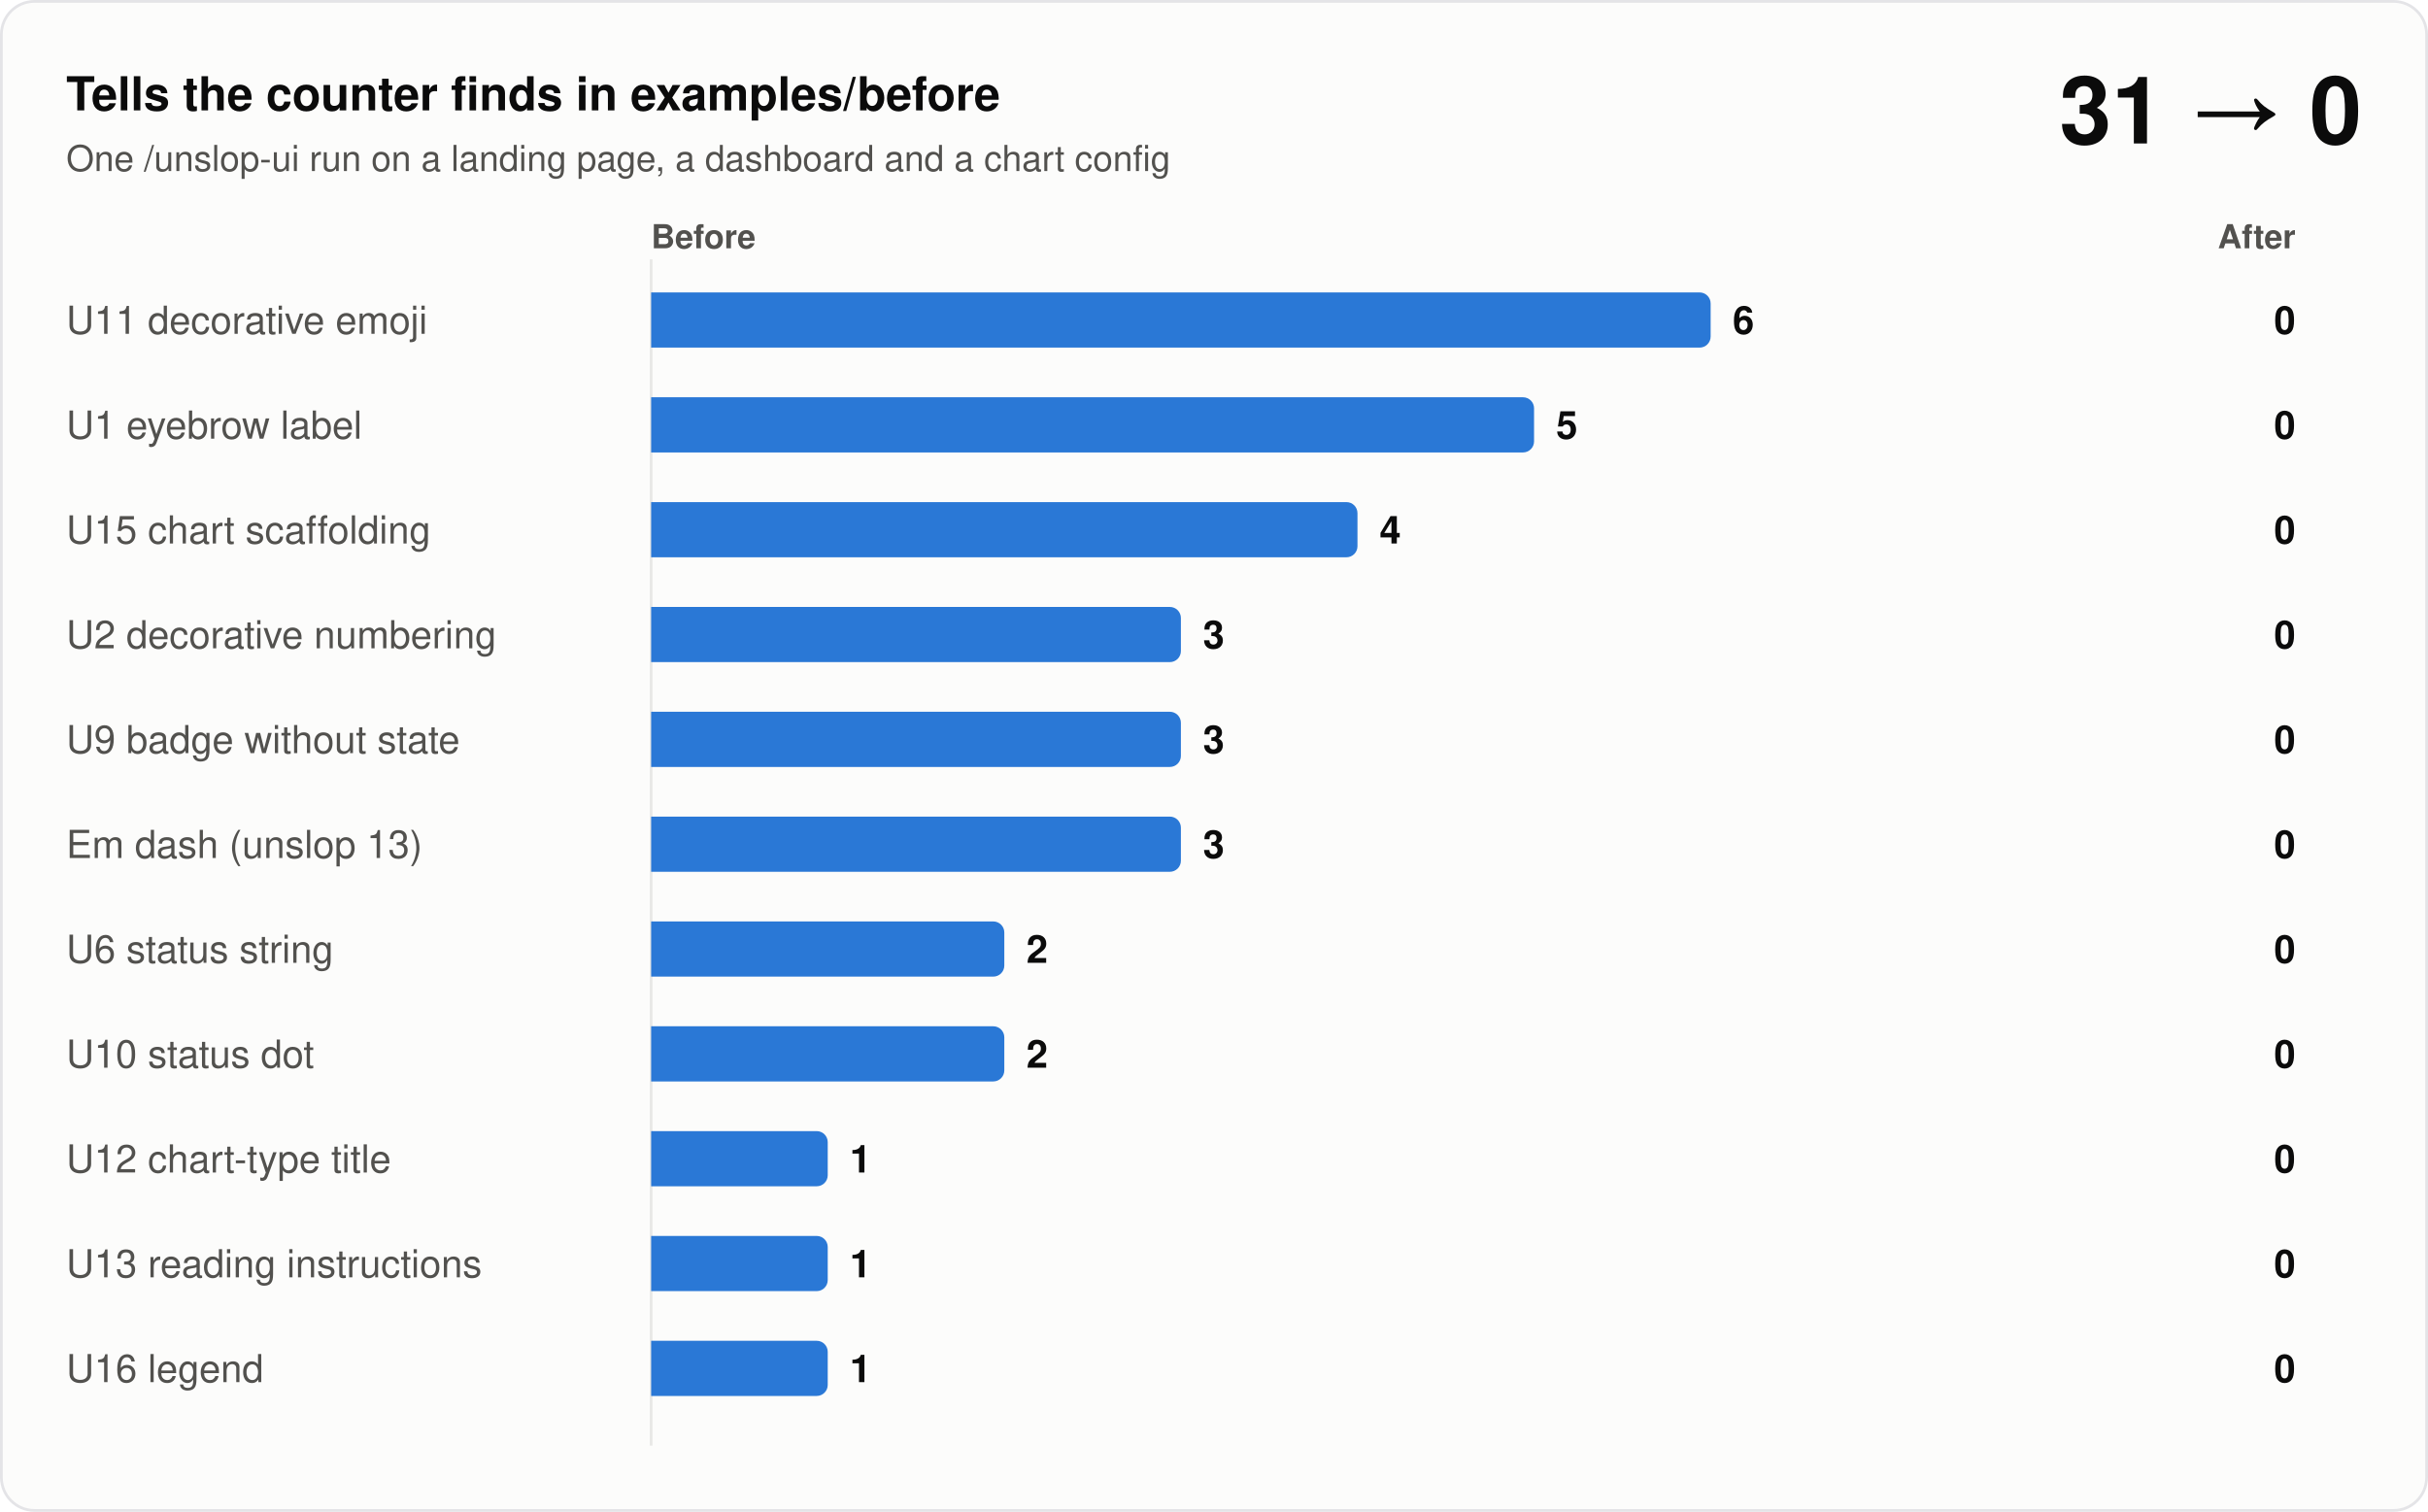
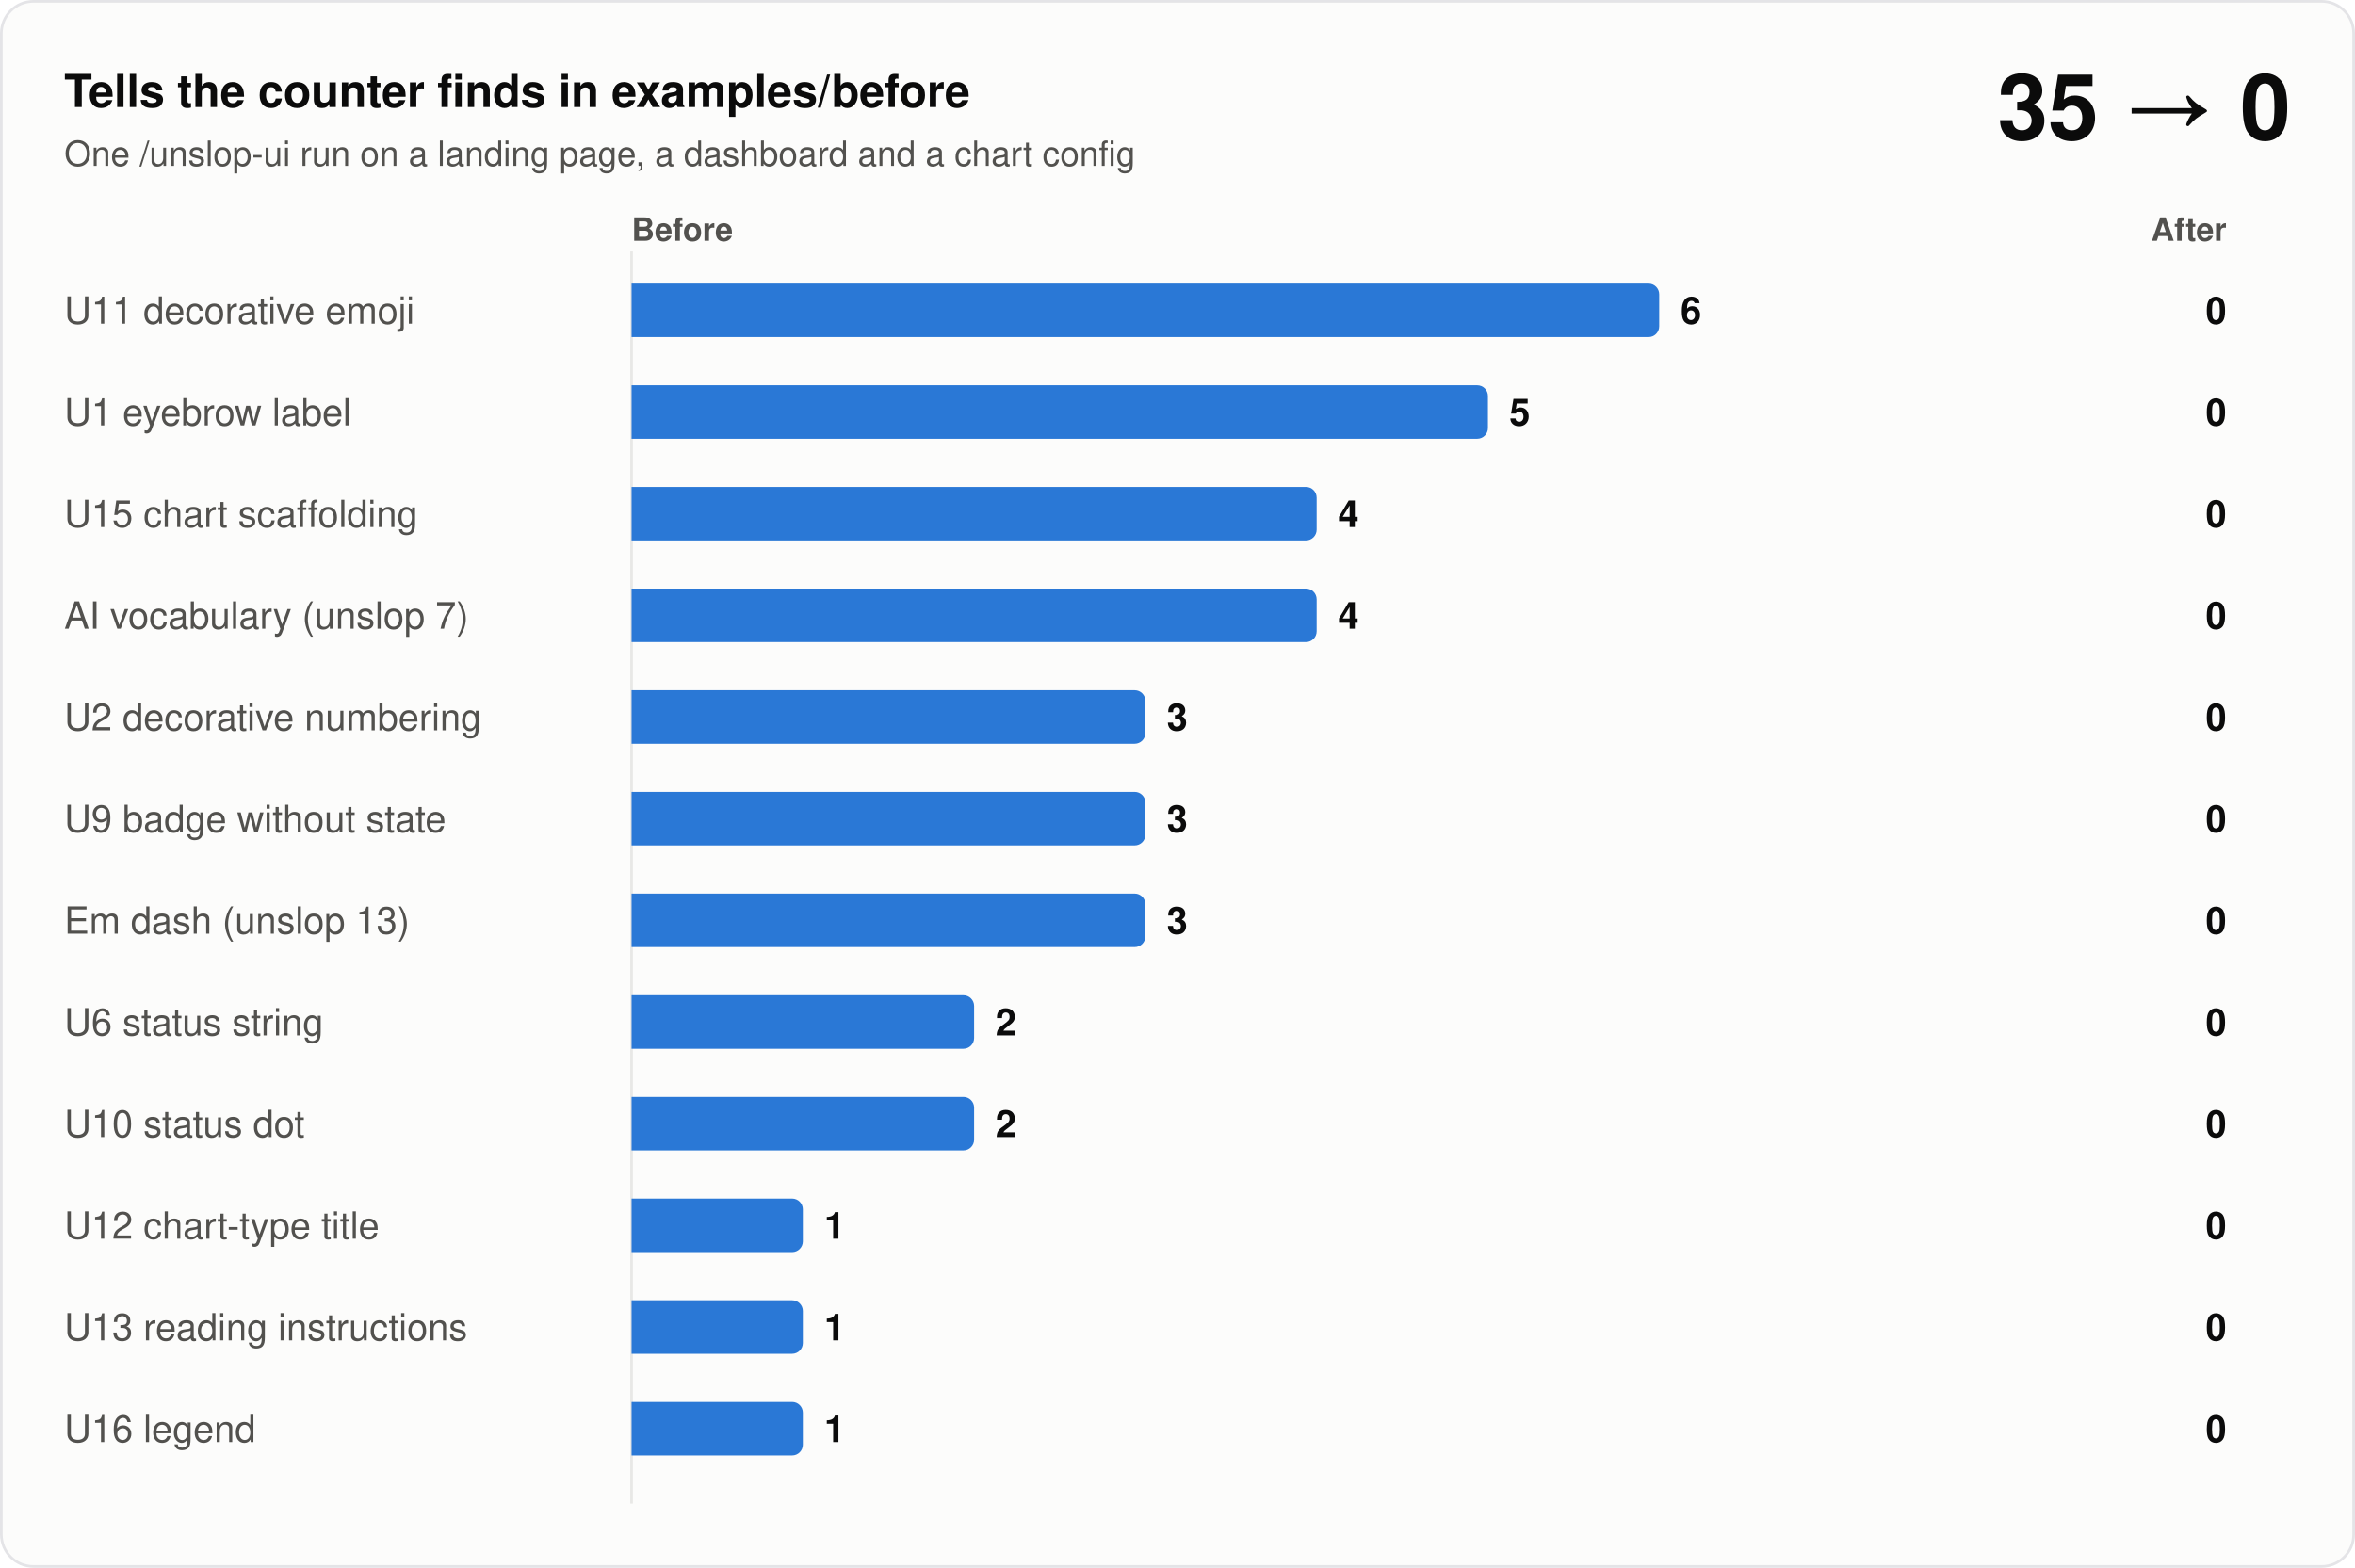
- <svg xmlns="http://www.w3.org/2000/svg" viewBox="0 0 880 548" width="880" height="548" role="img" aria-labelledby="t d">
+ <svg xmlns="http://www.w3.org/2000/svg" viewBox="0 0 880 586" width="880" height="586" role="img" aria-labelledby="t d">
  <style>
    .surface { fill: #fcfcfb; stroke: #e4e4e7; }
    .t1 { fill: #0b0b0b; }
    .t2 { fill: #52514e; }
    .grid { stroke: #e8e8e6; }
    .bar { fill: #2a78d6; }
    text { font-family: -apple-system, BlinkMacSystemFont, "Segoe UI", Helvetica, Arial, sans-serif; }
    @media (prefers-color-scheme: dark) {
      .surface { fill: #1a1a19; stroke: #2e2e2c; }
      .t1 { fill: #f0efec; }
      .t2 { fill: #c3c2b7; }
      .grid { stroke: #2e2e2c; }
      .bar { fill: #3987e5; }
    }
  </style>
-   <rect class="surface" x="0.5" y="0.5" width="879" height="547" rx="12" />
+   <rect class="surface" x="0.5" y="0.5" width="879" height="585" rx="12" />
  <text class="t1" x="24" y="40" font-size="17" font-weight="600">Tells the counter finds in examples/before</text>
  <text class="t2" x="24" y="62" font-size="13">One /unslop-ui run on a landing page, a dashboard and a chart config</text>
-   <text class="t1" x="856" y="52" font-size="34" font-weight="700" text-anchor="end">31 → 0</text>
+   <text class="t1" x="856" y="52" font-size="34" font-weight="700" text-anchor="end">35 → 0</text>
  <text class="t2" x="236" y="90" font-size="12" font-weight="600">Before</text>
  <text class="t2" x="832" y="90" font-size="12" font-weight="600" text-anchor="end">After</text>
-   <line class="grid" x1="236" y1="94" x2="236" y2="524" />
+   <line class="grid" x1="236" y1="94" x2="236" y2="562" />
  <text class="t2" x="24" y="121" font-size="14">U11 decorative emoji</text>
  <path class="bar" d="M236 106.0h380a4 4 0 0 1 4 4v12a4 4 0 0 1 -4 4h-380z" />
  <text class="t1" x="628" y="121" font-size="14" font-weight="600">6</text>
  <text class="t1" x="832" y="121" font-size="14" font-weight="600" text-anchor="end">0</text>
  <text class="t2" x="24" y="159" font-size="14">U1 eyebrow label</text>
  <path class="bar" d="M236 144.0h316a4 4 0 0 1 4 4v12a4 4 0 0 1 -4 4h-316z" />
  <text class="t1" x="564" y="159" font-size="14" font-weight="600">5</text>
  <text class="t1" x="832" y="159" font-size="14" font-weight="600" text-anchor="end">0</text>
  <text class="t2" x="24" y="197" font-size="14">U15 chart scaffolding</text>
  <path class="bar" d="M236 182.0h252a4 4 0 0 1 4 4v12a4 4 0 0 1 -4 4h-252z" />
  <text class="t1" x="500" y="197" font-size="14" font-weight="600">4</text>
  <text class="t1" x="832" y="197" font-size="14" font-weight="600" text-anchor="end">0</text>
-   <text class="t2" x="24" y="235" font-size="14">U2 decorative numbering</text>
-   <path class="bar" d="M236 220.0h188a4 4 0 0 1 4 4v12a4 4 0 0 1 -4 4h-188z" />
-   <text class="t1" x="436" y="235" font-size="14" font-weight="600">3</text>
+   <text class="t2" x="24" y="235" font-size="14">AI vocabulary (unslop 7)</text>
+   <path class="bar" d="M236 220.0h252a4 4 0 0 1 4 4v12a4 4 0 0 1 -4 4h-252z" />
+   <text class="t1" x="500" y="235" font-size="14" font-weight="600">4</text>
  <text class="t1" x="832" y="235" font-size="14" font-weight="600" text-anchor="end">0</text>
-   <text class="t2" x="24" y="273" font-size="14">U9 badge without state</text>
+   <text class="t2" x="24" y="273" font-size="14">U2 decorative numbering</text>
  <path class="bar" d="M236 258.0h188a4 4 0 0 1 4 4v12a4 4 0 0 1 -4 4h-188z" />
  <text class="t1" x="436" y="273" font-size="14" font-weight="600">3</text>
  <text class="t1" x="832" y="273" font-size="14" font-weight="600" text-anchor="end">0</text>
-   <text class="t2" x="24" y="311" font-size="14">Em dash (unslop 13)</text>
+   <text class="t2" x="24" y="311" font-size="14">U9 badge without state</text>
  <path class="bar" d="M236 296.0h188a4 4 0 0 1 4 4v12a4 4 0 0 1 -4 4h-188z" />
  <text class="t1" x="436" y="311" font-size="14" font-weight="600">3</text>
  <text class="t1" x="832" y="311" font-size="14" font-weight="600" text-anchor="end">0</text>
-   <text class="t2" x="24" y="349" font-size="14">U6 status string</text>
-   <path class="bar" d="M236 334.0h124a4 4 0 0 1 4 4v12a4 4 0 0 1 -4 4h-124z" />
-   <text class="t1" x="372" y="349" font-size="14" font-weight="600">2</text>
+   <text class="t2" x="24" y="349" font-size="14">Em dash (unslop 13)</text>
+   <path class="bar" d="M236 334.0h188a4 4 0 0 1 4 4v12a4 4 0 0 1 -4 4h-188z" />
+   <text class="t1" x="436" y="349" font-size="14" font-weight="600">3</text>
  <text class="t1" x="832" y="349" font-size="14" font-weight="600" text-anchor="end">0</text>
-   <text class="t2" x="24" y="387" font-size="14">U10 status dot</text>
+   <text class="t2" x="24" y="387" font-size="14">U6 status string</text>
  <path class="bar" d="M236 372.0h124a4 4 0 0 1 4 4v12a4 4 0 0 1 -4 4h-124z" />
  <text class="t1" x="372" y="387" font-size="14" font-weight="600">2</text>
  <text class="t1" x="832" y="387" font-size="14" font-weight="600" text-anchor="end">0</text>
-   <text class="t2" x="24" y="425" font-size="14">U12 chart-type title</text>
-   <path class="bar" d="M236 410.0h60a4 4 0 0 1 4 4v12a4 4 0 0 1 -4 4h-60z" />
-   <text class="t1" x="308" y="425" font-size="14" font-weight="600">1</text>
+   <text class="t2" x="24" y="425" font-size="14">U10 status dot</text>
+   <path class="bar" d="M236 410.0h124a4 4 0 0 1 4 4v12a4 4 0 0 1 -4 4h-124z" />
+   <text class="t1" x="372" y="425" font-size="14" font-weight="600">2</text>
  <text class="t1" x="832" y="425" font-size="14" font-weight="600" text-anchor="end">0</text>
-   <text class="t2" x="24" y="463" font-size="14">U13 reading instructions</text>
+   <text class="t2" x="24" y="463" font-size="14">U12 chart-type title</text>
  <path class="bar" d="M236 448.0h60a4 4 0 0 1 4 4v12a4 4 0 0 1 -4 4h-60z" />
  <text class="t1" x="308" y="463" font-size="14" font-weight="600">1</text>
  <text class="t1" x="832" y="463" font-size="14" font-weight="600" text-anchor="end">0</text>
-   <text class="t2" x="24" y="501" font-size="14">U16 legend</text>
+   <text class="t2" x="24" y="501" font-size="14">U13 reading instructions</text>
  <path class="bar" d="M236 486.0h60a4 4 0 0 1 4 4v12a4 4 0 0 1 -4 4h-60z" />
  <text class="t1" x="308" y="501" font-size="14" font-weight="600">1</text>
  <text class="t1" x="832" y="501" font-size="14" font-weight="600" text-anchor="end">0</text>
+   <text class="t2" x="24" y="539" font-size="14">U16 legend</text>
+   <path class="bar" d="M236 524.0h60a4 4 0 0 1 4 4v12a4 4 0 0 1 -4 4h-60z" />
+   <text class="t1" x="308" y="539" font-size="14" font-weight="600">1</text>
+   <text class="t1" x="832" y="539" font-size="14" font-weight="600" text-anchor="end">0</text>
</svg>
